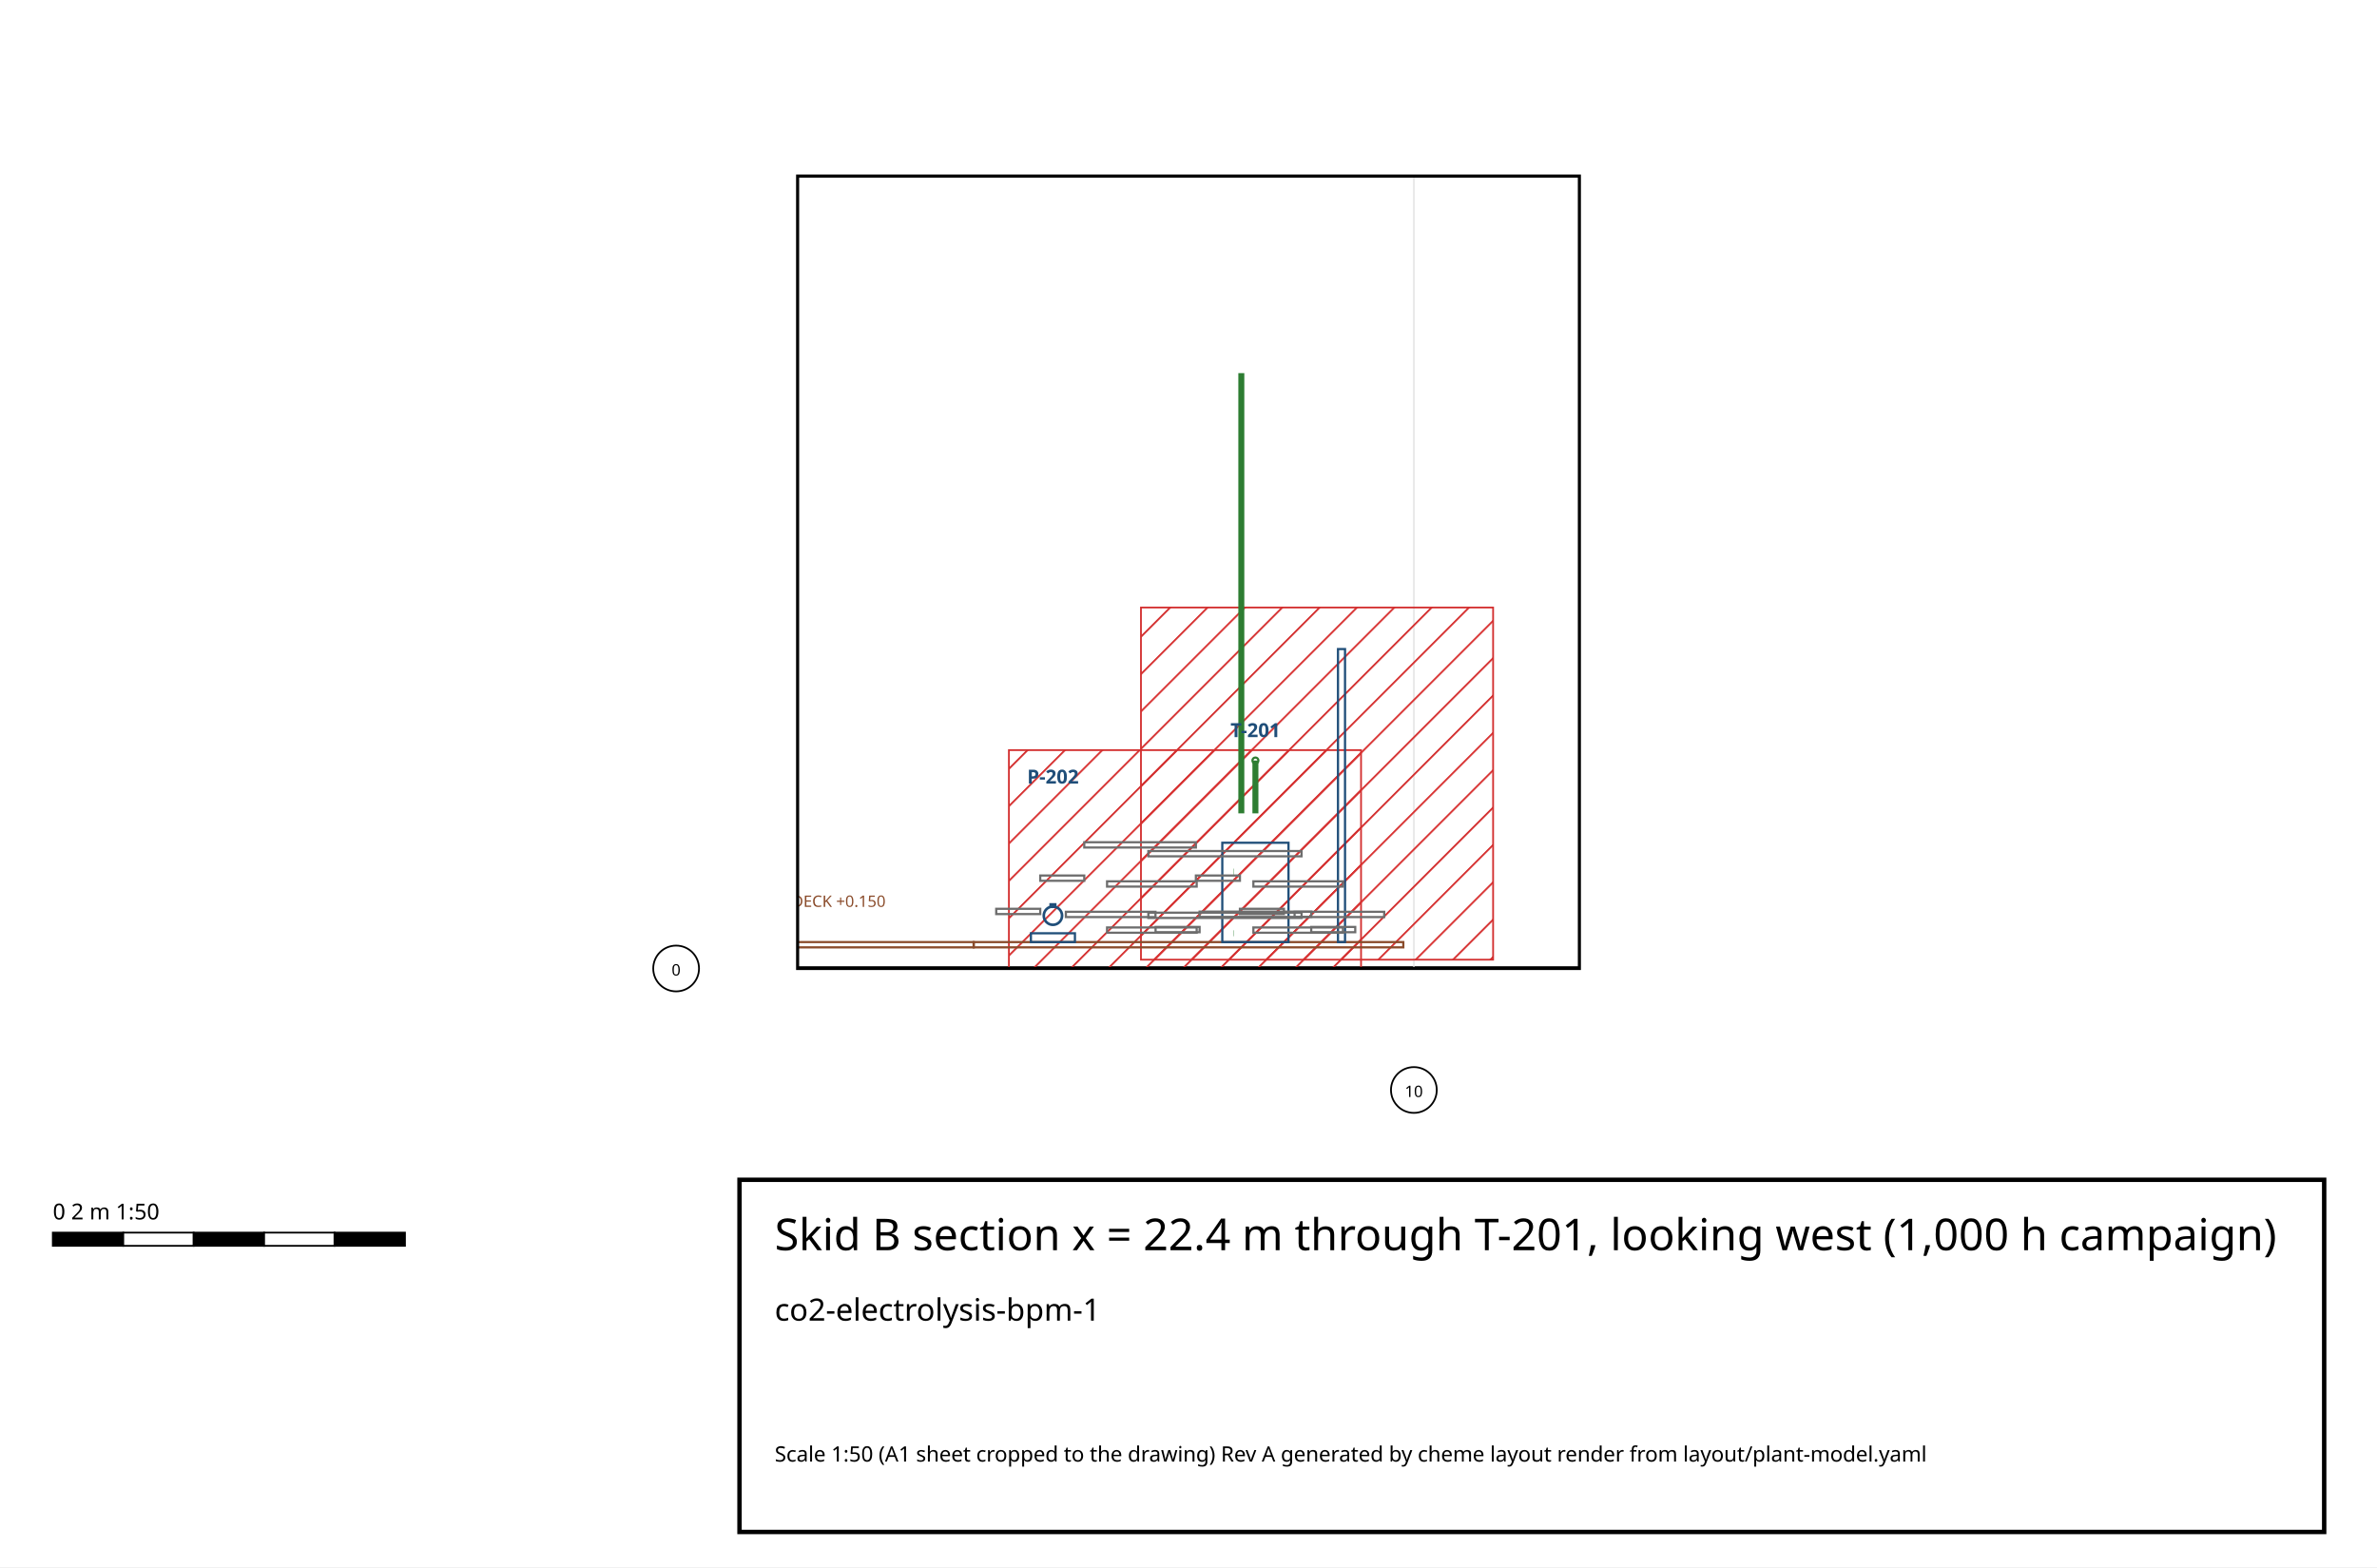
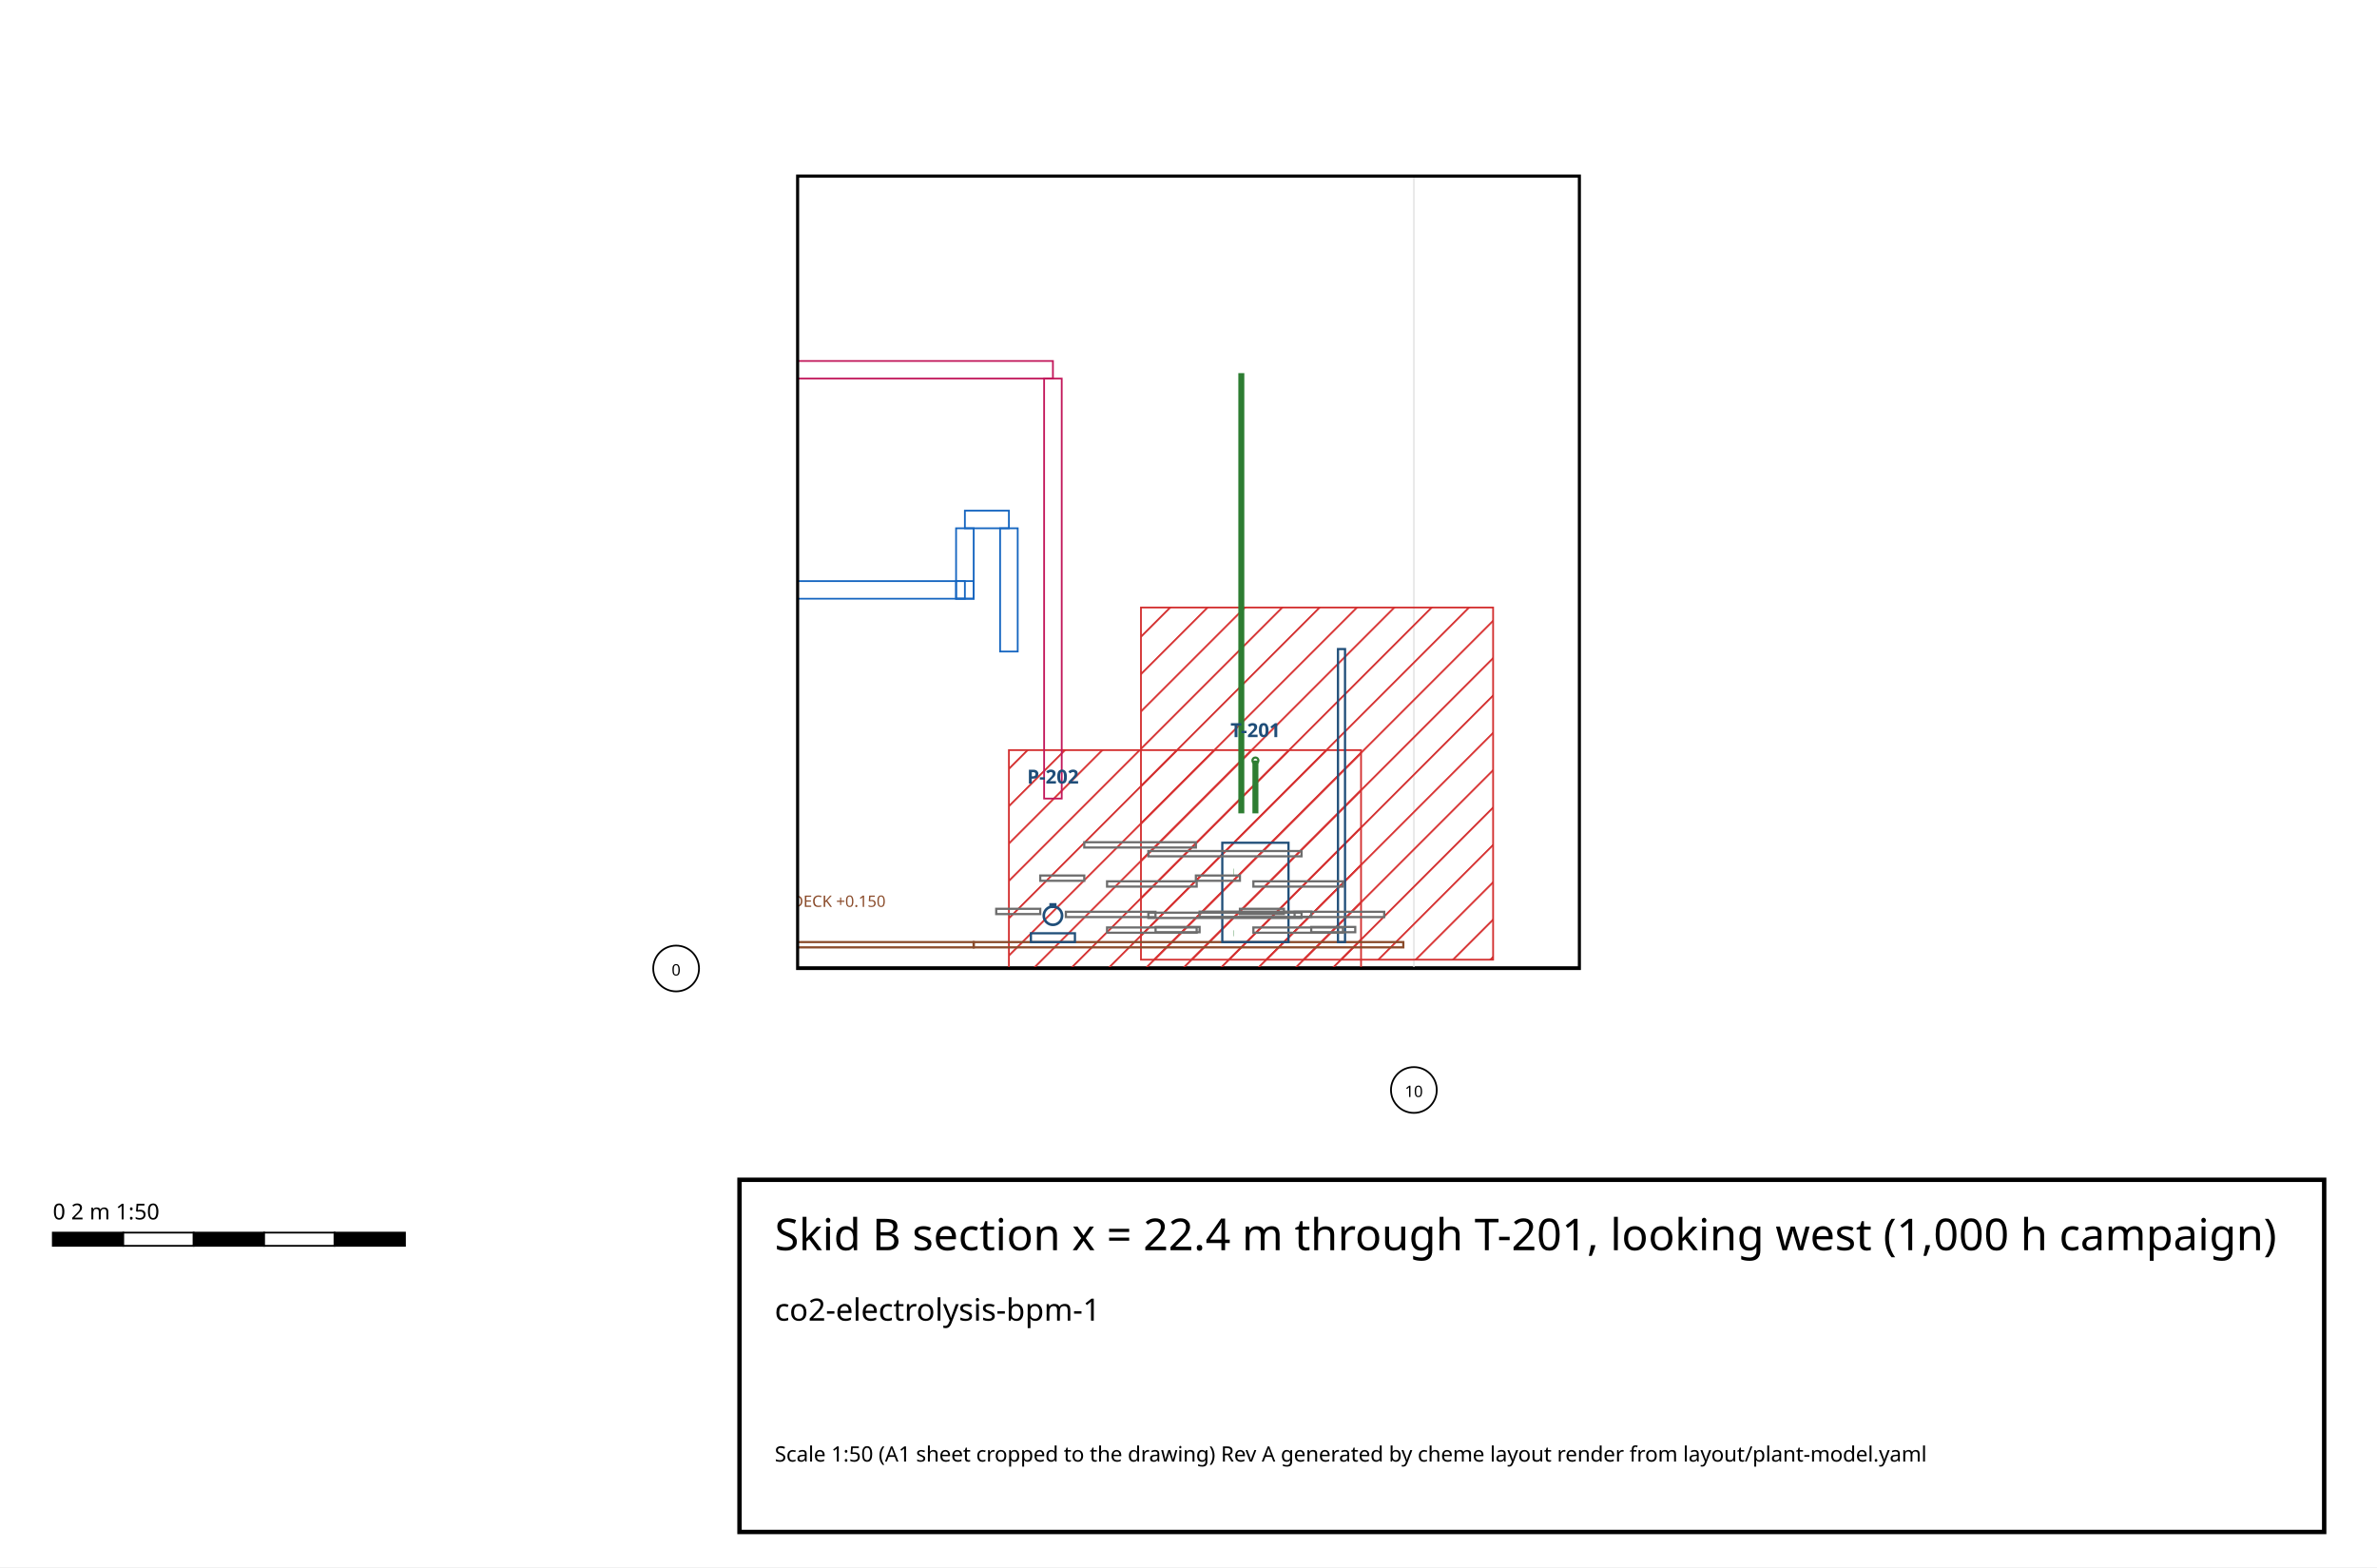
<svg xmlns="http://www.w3.org/2000/svg" width="270.00" height="178.00" viewBox="285.50 217.00 270.00 178.00">
  <defs>
    <pattern id="hatch-hazardous" width="3" height="3" patternUnits="userSpaceOnUse" patternTransform="rotate(45)">
      <line x1="0" y1="0" x2="0" y2="3" stroke="#d32f2f" stroke-width="0.4" />
    </pattern>
    <pattern id="hatch-oxygen_enriched" width="3" height="3" patternUnits="userSpaceOnUse" patternTransform="rotate(45)">
      <line x1="0" y1="0" x2="0" y2="3" stroke="#1976d2" stroke-width="0.4" />
    </pattern>
    <pattern id="hatch-oxygen_deficient" width="3" height="3" patternUnits="userSpaceOnUse" patternTransform="rotate(45)">
      <line x1="0" y1="0" x2="0" y2="3" stroke="#7b1fa2" stroke-width="0.4" />
    </pattern>
    <pattern id="hatch-keep_clear" width="3" height="3" patternUnits="userSpaceOnUse" patternTransform="rotate(45)">
      <line x1="0" y1="0" x2="0" y2="3" stroke="#ef6c00" stroke-width="0.4" />
    </pattern>
    <pattern id="hatch-laydown" width="3" height="3" patternUnits="userSpaceOnUse" patternTransform="rotate(45)">
      <line x1="0" y1="0" x2="0" y2="3" stroke="#8d6e63" stroke-width="0.4" />
    </pattern>
    <pattern id="hatch-maintenance" width="3" height="3" patternUnits="userSpaceOnUse" patternTransform="rotate(45)">
      <line x1="0" y1="0" x2="0" y2="3" stroke="#f9a825" stroke-width="0.4" />
    </pattern>
    <pattern id="hatch-escape" width="3" height="3" patternUnits="userSpaceOnUse" patternTransform="rotate(45)">
      <line x1="0" y1="0" x2="0" y2="3" stroke="#2e7d32" stroke-width="0.4" />
    </pattern>
    <clipPath id="area">
      <rect x="376.10" y="237.00" width="88.80" height="90.00" />
    </clipPath>
  </defs>
  <rect x="285.50" y="217.00" width="270.00" height="178.00" fill="#ffffff" />
  <g id="drawing" clip-path="url(#area)">
    <g id="grid">
      <polyline points="376.10,327.00 464.90,327.00" fill="none" stroke="#000" stroke-width="0.50" stroke-linecap="butt" id="grade" />
      <line x1="446.10" y1="327.00" x2="446.10" y2="237.00" stroke="#e0e0e0" stroke-width="0.15" />
      <line x1="376.10" y1="327.00" x2="464.90" y2="327.00" stroke="#e0e0e0" stroke-width="0.15" />
    </g>
    <g id="areas" />
    <g id="zones">
      <polygon points="400.10,342.20 440.10,342.20 440.10,302.20 400.10,302.20" fill="url(#hatch-hazardous)" stroke="#d32f2f" stroke-width="0.2" id="zone-Z-HAZ-B-0" />
      <polygon points="415.10,326.00 455.10,326.00 455.10,286.00 415.10,286.00" fill="url(#hatch-hazardous)" stroke="#d32f2f" stroke-width="0.2" id="zone-Z-HAZ-B-6" />
      <polygon points="246.10,327.00 306.10,327.00 306.10,321.00 246.10,321.00" fill="url(#hatch-crane_pad)" stroke="#ef6c00" stroke-width="0.2" id="zone-CP-B-0" />
    </g>
    <g id="roads" />
    <g id="buildings" />
-     <g id="racks" />
+     <g id="racks">
+       <polyline points="351.10,271.00 351.10,270.00" fill="none" stroke="#7a5c3e" stroke-width="6.00" stroke-linecap="butt" />
+       <polyline points="321.10,271.00 321.10,270.00" fill="none" stroke="#7a5c3e" stroke-width="6.00" stroke-linecap="butt" />
+       <polyline points="351.10,272.00 321.10,272.00" fill="none" stroke="#7a5c3e" stroke-width="4.00" stroke-linecap="butt" />
+     </g>
    <g id="structures">
      <polyline points="396.10,325.40 396.10,325.40" fill="none" stroke="#8a4b2a" stroke-width="2.80" stroke-linecap="butt" />
      <polyline points="444.90,325.40 444.90,325.40" fill="none" stroke="#8a4b2a" stroke-width="2.80" stroke-linecap="butt" />
      <polygon points="396.10,324.60 444.90,324.60 444.90,324.00 396.10,324.00" fill="none" stroke="#8a4b2a" stroke-width="0.25" />
      <polyline points="396.10,302.00 396.10,302.00" fill="none" stroke="#8a4b2a" stroke-width="1.00" stroke-linecap="butt" />
      <polyline points="444.90,302.00 444.90,302.00" fill="none" stroke="#8a4b2a" stroke-width="1.00" stroke-linecap="butt" />
      <polygon points="360.10,324.60 396.10,324.60 396.10,324.00 360.10,324.00" fill="none" stroke="#8a4b2a" stroke-width="0.25" />
    </g>
    <g id="equipment">
      <g id="equipment-T-201">
        <polygon points="424.34,324.00 431.86,324.00 431.86,312.72 424.34,312.72" fill="none" stroke="#1f4e79" stroke-width="0.25" />
        <polygon points="437.48,324.00 438.28,324.00 438.28,290.72 437.48,290.72" fill="none" stroke="#1f4e79" stroke-width="0.25" />
      </g>
      <g id="equipment-P-202">
        <polygon points="402.60,324.00 407.60,324.00 407.60,323.00 402.60,323.00" fill="none" stroke="#1f4e79" stroke-width="0.25" />
        <circle cx="405.10" cy="321.00" r="1.04" fill="none" stroke="#1f4e79" stroke-width="0.3" />
        <polygon points="404.82,320.02 405.38,320.02 405.38,319.70 404.82,319.70" fill="none" stroke="#1f4e79" stroke-width="0.25" />
      </g>
    </g>
    <g id="platforms">
      <polygon points="421.76,321.14 434.44,321.14 434.44,320.54 421.76,320.54" fill="none" stroke="#6d6d6d" stroke-width="0.25" />
      <polygon points="416.76,322.88 421.76,322.88 421.76,322.28 416.76,322.28" fill="none" stroke="#6d6d6d" stroke-width="0.25" />
      <polygon points="434.44,322.88 439.44,322.88 439.44,322.28 434.44,322.28" fill="none" stroke="#6d6d6d" stroke-width="0.25" />
      <polygon points="408.66,313.26 421.34,313.26 421.34,312.66 408.66,312.66" fill="none" stroke="#6d6d6d" stroke-width="0.25" />
      <polygon points="426.34,320.82 431.34,320.82 431.34,320.22 426.34,320.22" fill="none" stroke="#6d6d6d" stroke-width="0.25" />
      <polygon points="421.34,317.04 426.34,317.04 426.34,316.44 421.34,316.44" fill="none" stroke="#6d6d6d" stroke-width="0.25" />
      <polygon points="398.66,320.82 403.66,320.82 403.66,320.22 398.66,320.22" fill="none" stroke="#6d6d6d" stroke-width="0.25" />
      <polygon points="403.66,317.04 408.66,317.04 408.66,316.44 403.66,316.44" fill="none" stroke="#6d6d6d" stroke-width="0.25" />
      <polygon points="415.94,314.26 433.34,314.26 433.34,313.66 415.94,313.66" fill="none" stroke="#6d6d6d" stroke-width="0.25" />
      <polygon points="406.57,321.16 416.75,321.16 416.75,320.56 406.57,320.56" fill="none" stroke="#6d6d6d" stroke-width="0.25" />
      <polygon points="411.25,317.70 421.43,317.70 421.43,317.10 411.25,317.10" fill="none" stroke="#6d6d6d" stroke-width="0.25" />
      <polygon points="432.55,321.16 442.73,321.16 442.73,320.56 432.55,320.56" fill="none" stroke="#6d6d6d" stroke-width="0.25" />
      <polygon points="427.87,317.70 438.05,317.70 438.05,317.10 427.87,317.10" fill="none" stroke="#6d6d6d" stroke-width="0.25" />
      <polygon points="415.94,321.26 433.34,321.26 433.34,320.66 415.94,320.66" fill="none" stroke="#6d6d6d" stroke-width="0.25" />
      <polygon points="427.87,322.94 438.05,322.94 438.05,322.34 427.87,322.34" fill="none" stroke="#6d6d6d" stroke-width="0.25" />
      <polygon points="411.25,322.94 421.43,322.94 421.43,322.34 411.25,322.34" fill="none" stroke="#6d6d6d" stroke-width="0.25" />
    </g>
    <g id="pipes">
      <g id="pipe-P-02/Line_AN204_S4" data-line="AN-204">
        <circle cx="428.10" cy="303.38" r="0.34" fill="none" stroke="#2e7d32" stroke-width="0.25" />
        <polyline points="428.10,303.38 428.10,309.38" fill="none" stroke="#2e7d32" stroke-width="0.68" stroke-linecap="butt" />
      </g>
      <g id="pipe-P-02/Line_KOH201_S1" data-line="KOH-201">
        <polyline points="425.64,316.00 425.68,316.00" fill="none" stroke="#2e7d32" stroke-width="0.68" stroke-linecap="butt" />
      </g>
      <g id="pipe-P-02/Line_O2V201_S1" data-line="O2V-201">
        <polyline points="426.50,309.38 426.50,259.38" fill="none" stroke="#2e7d32" stroke-width="0.68" stroke-linecap="butt" />
      </g>
      <g id="pipe-P-02/Line_SP201_S1" data-line="SP-201">
        <polyline points="425.68,323.00 425.64,323.00" fill="none" stroke="#2e7d32" stroke-width="0.68" stroke-linecap="butt" />
      </g>
    </g>
-     <g id="trays" />
+     <g id="trays">
+       <g id="tray-PT-PR-1-6" data-system="power">
+         <polygon points="341.10,270.00 343.10,270.00 343.10,268.00 341.10,268.00" fill="none" stroke="#c2185b" stroke-width="0.2" />
+       </g>
+       <g id="tray-PT-PR-1-7" data-system="power">
+         <polygon points="341.10,270.00 343.10,270.00 343.10,268.00 341.10,268.00" fill="none" stroke="#c2185b" stroke-width="0.25" />
+       </g>
+       <g id="tray-IT-PR-1-1" data-system="instrument">
+         <polygon points="329.10,270.00 331.10,270.00 331.10,268.00 329.10,268.00" fill="none" stroke="#1565c0" stroke-width="0.25" />
+       </g>
+       <g id="tray-IT-PR-1-2" data-system="instrument">
+         <polygon points="329.10,270.00 331.10,270.00 331.10,268.00 329.10,268.00" fill="none" stroke="#1565c0" stroke-width="0.2" />
+       </g>
+       <g id="tray-PT-M-P-202" data-system="power">
+         <polygon points="341.10,270.00 343.10,270.00 343.10,260.00 341.10,260.00" fill="none" stroke="#c2185b" stroke-width="0.2" />
+         <polygon points="342.10,260.00 405.10,260.00 405.10,258.00 342.10,258.00" fill="none" stroke="#c2185b" stroke-width="0.2" />
+         <polygon points="404.10,307.70 406.10,307.70 406.10,260.00 404.10,260.00" fill="none" stroke="#c2185b" stroke-width="0.2" />
+       </g>
+       <g id="tray-IT-JB-201" data-system="instrument">
+         <polygon points="329.10,285.00 331.10,285.00 331.10,270.00 329.10,270.00" fill="none" stroke="#1565c0" stroke-width="0.2" />
+         <polygon points="330.10,285.00 340.10,285.00 340.10,283.00 330.10,283.00" fill="none" stroke="#1565c0" stroke-width="0.2" />
+         <polygon points="339.10,285.00 341.10,285.00 341.10,283.00 339.10,283.00" fill="none" stroke="#1565c0" stroke-width="0.2" />
+         <polygon points="340.10,285.00 395.10,285.00 395.10,283.00 340.10,283.00" fill="none" stroke="#1565c0" stroke-width="0.2" />
+         <polygon points="394.10,285.00 396.10,285.00 396.10,283.00 394.10,283.00" fill="none" stroke="#1565c0" stroke-width="0.2" />
+         <polygon points="394.10,285.00 396.10,285.00 396.10,277.00 394.10,277.00" fill="none" stroke="#1565c0" stroke-width="0.2" />
+         <polygon points="395.10,277.00 400.10,277.00 400.10,275.00 395.10,275.00" fill="none" stroke="#1565c0" stroke-width="0.2" />
+         <polygon points="399.10,291.00 401.10,291.00 401.10,277.00 399.10,277.00" fill="none" stroke="#1565c0" stroke-width="0.2" />
+       </g>
+     </g>
    <g id="ducts" />
    <g id="inline" />
    <g id="labels">
      <text x="336.10" y="265.00" font-size="1.8" font-family="sans-serif" text-anchor="start" fill="#7a5c3e">PR-1 +2.800</text>
      <text x="386.10" y="320.00" font-size="1.8" font-family="sans-serif" text-anchor="end" fill="#8a4b2a">DECK +0.150</text>
      <text x="428.10" y="300.72" font-size="2.2" font-family="sans-serif" text-anchor="middle" fill="#1f4e79" font-weight="bold">T-201</text>
      <text x="405.10" y="306.00" font-size="2.2" font-family="sans-serif" text-anchor="middle" fill="#1f4e79" font-weight="bold">P-202</text>
    </g>
  </g>
  <rect x="376.10" y="237.00" width="88.80" height="90.00" fill="none" stroke="#000" stroke-width="0.35" />
  <g class="bubble" transform="translate(0.00,9.80)">
    <circle cx="446.10" cy="331.00" r="2.6" fill="#fff" stroke="#000" stroke-width="0.2" />
    <text x="446.10" y="331.80" font-size="1.8" font-family="sans-serif" text-anchor="middle">10</text>
  </g>
  <g class="bubble" transform="translate(-9.80,0.00)">
    <circle cx="372.10" cy="327.00" r="2.6" fill="#fff" stroke="#000" stroke-width="0.2" />
    <text x="372.10" y="327.80" font-size="1.8" font-family="sans-serif" text-anchor="middle">0</text>
  </g>
  <g id="scale-bar" transform="translate(276.50,-183.00)">
    <rect x="15.00" y="540.00" width="8.00" height="1.5" fill="#000" stroke="#000" stroke-width="0.2" />
    <rect x="23.00" y="540.00" width="8.00" height="1.5" fill="#fff" stroke="#000" stroke-width="0.2" />
    <rect x="31.00" y="540.00" width="8.00" height="1.5" fill="#000" stroke="#000" stroke-width="0.2" />
    <rect x="39.00" y="540.00" width="8.00" height="1.5" fill="#fff" stroke="#000" stroke-width="0.2" />
    <rect x="47.00" y="540.00" width="8.00" height="1.5" fill="#000" stroke="#000" stroke-width="0.2" />
    <text x="15.00" y="538.50" font-size="2.5" font-family="sans-serif">0      2 m    1:50</text>
  </g>
  <g id="title-block" transform="translate(-281.50,-193.00)">
    <rect x="651.0" y="544.0" width="180" height="40.0" fill="#fff" stroke="#000" stroke-width="0.5" />
    <text x="655.0" y="552.0" font-size="5" font-family="sans-serif">Skid B section x = 22.4 m through T-201, looking west (1,000 h campaign)</text>
    <text x="655.0" y="560.0" font-size="3.5" font-family="sans-serif">co2-electrolysis-bpm-1</text>
    <text x="655.0" y="568.0" font-size="2.8" font-family="sans-serif" />
    <text x="655.0" y="576.0" font-size="2.4" font-family="sans-serif">Scale 1:50 (A1 sheet cropped to the drawing)   Rev A   generated by cheme layout render from layout/plant-model.yaml</text>
  </g>
</svg>
